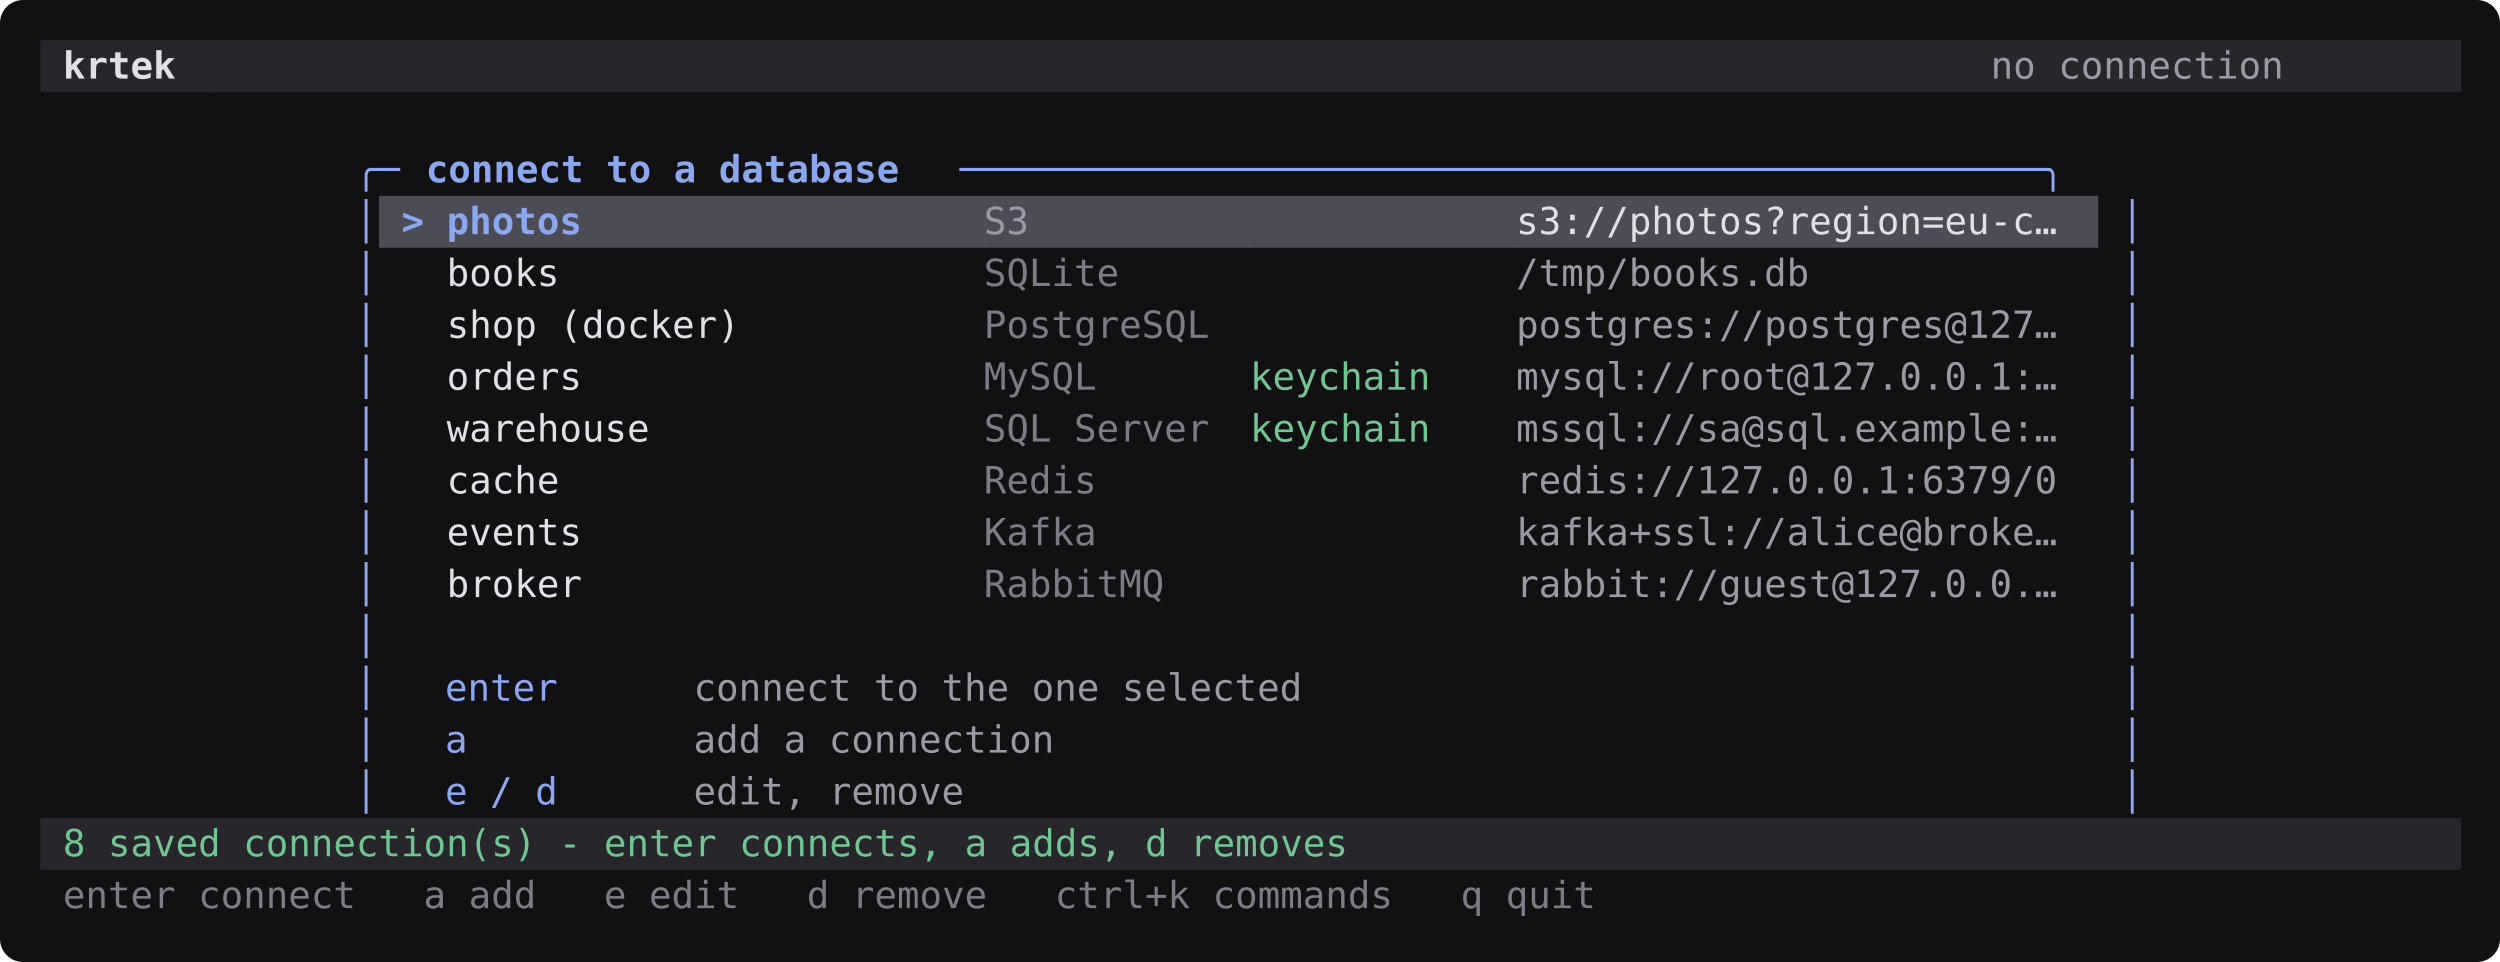
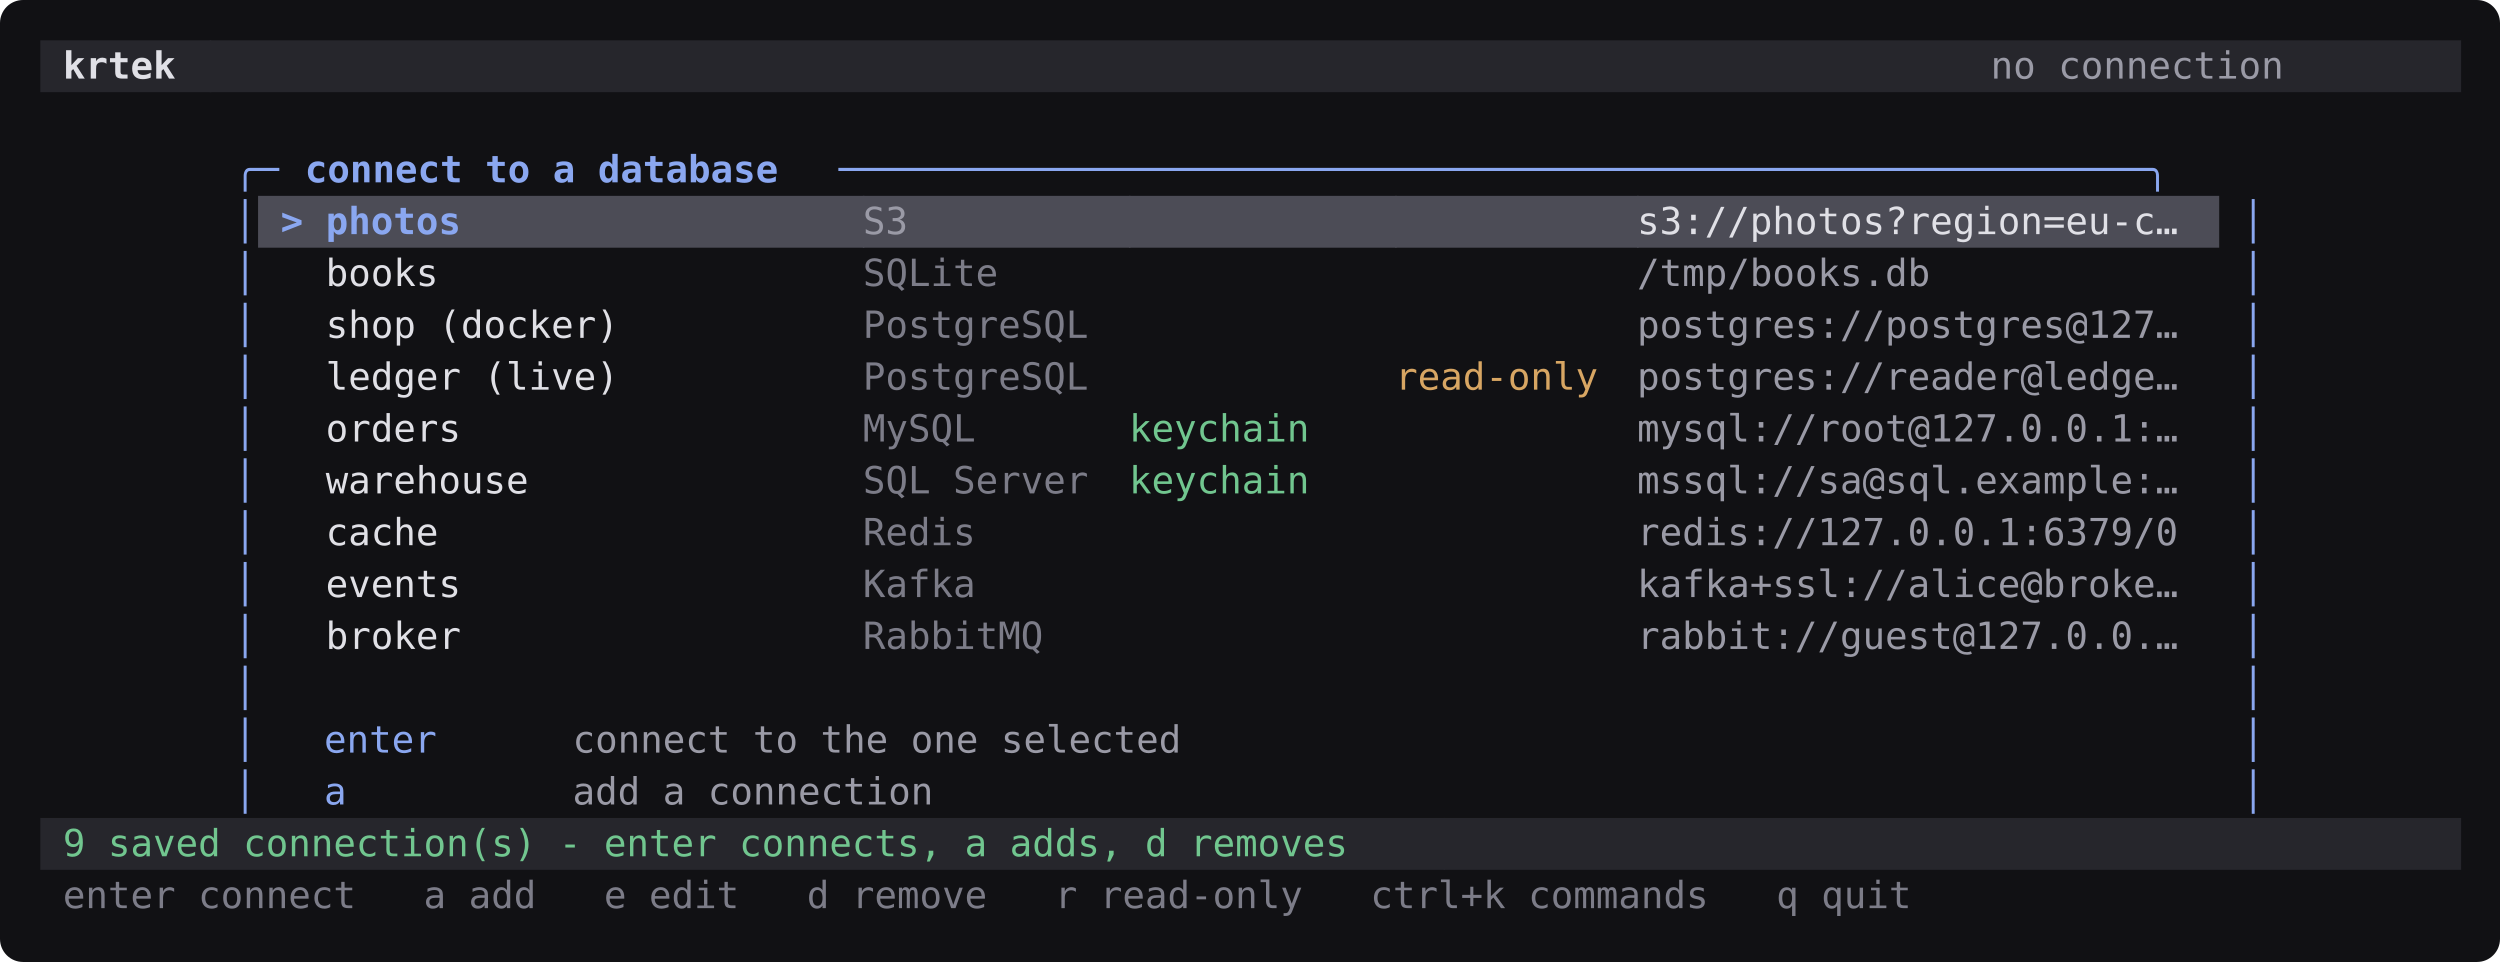
<svg xmlns="http://www.w3.org/2000/svg" width="868" height="334" viewBox="0 0 868 334" font-family="ui-monospace, SFMono-Regular, Menlo, Consolas, monospace" font-size="13.0">
  <rect width="100%" height="100%" rx="8" fill="#111114" />
  <rect x="14.0" y="14.0" width="59.3" height="18.0" fill="#26262c" />
  <rect x="72.8" y="14.0" width="781.7" height="18.0" fill="#26262c" />
-   <rect x="131.6" y="68.0" width="210.5" height="18.0" fill="#4c4c56" />
-   <rect x="341.6" y="68.0" width="92.9" height="18.0" fill="#4c4c56" />
-   <rect x="434.0" y="68.0" width="92.9" height="18.0" fill="#4c4c56" />
-   <rect x="526.4" y="68.0" width="202.1" height="18.0" fill="#4c4c56" />
+   <rect x="89.6" y="68.0" width="210.5" height="18.0" fill="#4c4c56" />
+   <rect x="299.6" y="68.0" width="92.9" height="18.0" fill="#4c4c56" />
+   <rect x="392.0" y="68.0" width="92.9" height="18.0" fill="#4c4c56" />
+   <rect x="484.4" y="68.0" width="84.5" height="18.0" fill="#4c4c56" />
+   <rect x="568.4" y="68.0" width="202.1" height="18.0" fill="#4c4c56" />
  <rect x="14.0" y="284.0" width="487.7" height="18.0" fill="#26262c" />
  <rect x="501.2" y="284.0" width="353.3" height="18.0" fill="#26262c" />
  <text x="14.0" y="27.3" fill="#e0e0e6" font-weight="600" xml:space="preserve" textLength="58.8" lengthAdjust="spacing"> krtek </text>
  <text x="72.8" y="27.3" fill="#9a9aa6" xml:space="preserve" textLength="781.2" lengthAdjust="spacing">                                                                               no connection </text>
-   <text x="123.2" y="63.3" fill="#8aa7f0" xml:space="preserve" textLength="16.8" lengthAdjust="spacing">╭─</text>
-   <text x="140.0" y="63.3" fill="#8aa7f0" font-weight="600" xml:space="preserve" textLength="193.2" lengthAdjust="spacing"> connect to a database </text>
-   <text x="333.2" y="63.3" fill="#8aa7f0" xml:space="preserve" textLength="411.6" lengthAdjust="spacing">────────────────────────────────────────────────╮</text>
-   <text x="123.2" y="81.3" fill="#8aa7f0" xml:space="preserve" textLength="8.4" lengthAdjust="spacing">│</text>
-   <text x="131.6" y="81.3" fill="#8aa7f0" font-weight="600" xml:space="preserve" textLength="210.0" lengthAdjust="spacing"> &gt; photos                </text>
-   <text x="341.6" y="81.3" fill="#9a9aa6" xml:space="preserve" textLength="92.4" lengthAdjust="spacing">S3         </text>
-   <text x="526.4" y="81.3" fill="#e0e0e6" xml:space="preserve" textLength="201.6" lengthAdjust="spacing">s3://photos?region=eu-c…</text>
-   <text x="736.4" y="81.3" fill="#8aa7f0" xml:space="preserve" textLength="8.4" lengthAdjust="spacing">│</text>
-   <text x="123.2" y="99.3" fill="#8aa7f0" xml:space="preserve" textLength="8.4" lengthAdjust="spacing">│</text>
-   <text x="131.6" y="99.3" fill="#e0e0e6" xml:space="preserve" textLength="210.0" lengthAdjust="spacing">   books                 </text>
-   <text x="341.6" y="99.3" fill="#7c7c88" xml:space="preserve" textLength="92.4" lengthAdjust="spacing">SQLite     </text>
-   <text x="526.4" y="99.3" fill="#9a9aa6" xml:space="preserve" textLength="109.2" lengthAdjust="spacing">/tmp/books.db</text>
-   <text x="736.4" y="99.3" fill="#8aa7f0" xml:space="preserve" textLength="8.4" lengthAdjust="spacing">│</text>
-   <text x="123.2" y="117.3" fill="#8aa7f0" xml:space="preserve" textLength="8.4" lengthAdjust="spacing">│</text>
-   <text x="131.6" y="117.3" fill="#e0e0e6" xml:space="preserve" textLength="210.0" lengthAdjust="spacing">   shop (docker)         </text>
-   <text x="341.6" y="117.3" fill="#7c7c88" xml:space="preserve" textLength="92.4" lengthAdjust="spacing">PostgreSQL </text>
-   <text x="526.4" y="117.3" fill="#9a9aa6" xml:space="preserve" textLength="201.6" lengthAdjust="spacing">postgres://postgres@127…</text>
-   <text x="736.4" y="117.3" fill="#8aa7f0" xml:space="preserve" textLength="8.4" lengthAdjust="spacing">│</text>
-   <text x="123.2" y="135.3" fill="#8aa7f0" xml:space="preserve" textLength="8.4" lengthAdjust="spacing">│</text>
-   <text x="131.6" y="135.3" fill="#e0e0e6" xml:space="preserve" textLength="210.0" lengthAdjust="spacing">   orders                </text>
-   <text x="341.6" y="135.3" fill="#7c7c88" xml:space="preserve" textLength="92.4" lengthAdjust="spacing">MySQL      </text>
-   <text x="434.0" y="135.3" fill="#71c68f" xml:space="preserve" textLength="92.4" lengthAdjust="spacing">keychain   </text>
-   <text x="526.4" y="135.3" fill="#9a9aa6" xml:space="preserve" textLength="201.6" lengthAdjust="spacing">mysql://root@127.0.0.1:…</text>
-   <text x="736.4" y="135.3" fill="#8aa7f0" xml:space="preserve" textLength="8.4" lengthAdjust="spacing">│</text>
-   <text x="123.2" y="153.3" fill="#8aa7f0" xml:space="preserve" textLength="8.4" lengthAdjust="spacing">│</text>
-   <text x="131.6" y="153.3" fill="#e0e0e6" xml:space="preserve" textLength="210.0" lengthAdjust="spacing">   warehouse             </text>
-   <text x="341.6" y="153.3" fill="#7c7c88" xml:space="preserve" textLength="92.4" lengthAdjust="spacing">SQL Server </text>
-   <text x="434.0" y="153.3" fill="#71c68f" xml:space="preserve" textLength="92.4" lengthAdjust="spacing">keychain   </text>
-   <text x="526.4" y="153.3" fill="#9a9aa6" xml:space="preserve" textLength="201.6" lengthAdjust="spacing">mssql://sa@sql.example:…</text>
-   <text x="736.4" y="153.3" fill="#8aa7f0" xml:space="preserve" textLength="8.4" lengthAdjust="spacing">│</text>
-   <text x="123.2" y="171.3" fill="#8aa7f0" xml:space="preserve" textLength="8.4" lengthAdjust="spacing">│</text>
-   <text x="131.6" y="171.3" fill="#e0e0e6" xml:space="preserve" textLength="210.0" lengthAdjust="spacing">   cache                 </text>
-   <text x="341.6" y="171.3" fill="#7c7c88" xml:space="preserve" textLength="92.4" lengthAdjust="spacing">Redis      </text>
-   <text x="526.4" y="171.3" fill="#9a9aa6" xml:space="preserve" textLength="201.6" lengthAdjust="spacing">redis://127.0.0.1:6379/0</text>
-   <text x="736.4" y="171.3" fill="#8aa7f0" xml:space="preserve" textLength="8.4" lengthAdjust="spacing">│</text>
-   <text x="123.2" y="189.3" fill="#8aa7f0" xml:space="preserve" textLength="8.4" lengthAdjust="spacing">│</text>
-   <text x="131.6" y="189.3" fill="#e0e0e6" xml:space="preserve" textLength="210.0" lengthAdjust="spacing">   events                </text>
-   <text x="341.6" y="189.3" fill="#7c7c88" xml:space="preserve" textLength="92.4" lengthAdjust="spacing">Kafka      </text>
-   <text x="526.4" y="189.3" fill="#9a9aa6" xml:space="preserve" textLength="201.6" lengthAdjust="spacing">kafka+ssl://alice@broke…</text>
-   <text x="736.4" y="189.3" fill="#8aa7f0" xml:space="preserve" textLength="8.4" lengthAdjust="spacing">│</text>
-   <text x="123.2" y="207.3" fill="#8aa7f0" xml:space="preserve" textLength="8.4" lengthAdjust="spacing">│</text>
-   <text x="131.6" y="207.3" fill="#e0e0e6" xml:space="preserve" textLength="210.0" lengthAdjust="spacing">   broker                </text>
-   <text x="341.6" y="207.3" fill="#7c7c88" xml:space="preserve" textLength="92.4" lengthAdjust="spacing">RabbitMQ   </text>
-   <text x="526.4" y="207.3" fill="#9a9aa6" xml:space="preserve" textLength="201.6" lengthAdjust="spacing">rabbit://guest@127.0.0.…</text>
-   <text x="736.4" y="207.3" fill="#8aa7f0" xml:space="preserve" textLength="8.4" lengthAdjust="spacing">│</text>
-   <text x="123.2" y="225.3" fill="#8aa7f0" xml:space="preserve" textLength="8.4" lengthAdjust="spacing">│</text>
-   <text x="736.4" y="225.3" fill="#8aa7f0" xml:space="preserve" textLength="8.4" lengthAdjust="spacing">│</text>
-   <text x="123.2" y="243.3" fill="#8aa7f0" xml:space="preserve" textLength="117.6" lengthAdjust="spacing">│   enter     </text>
-   <text x="240.8" y="243.3" fill="#9a9aa6" xml:space="preserve" textLength="495.6" lengthAdjust="spacing">connect to the one selected                                </text>
-   <text x="736.4" y="243.3" fill="#8aa7f0" xml:space="preserve" textLength="8.4" lengthAdjust="spacing">│</text>
-   <text x="123.2" y="261.3" fill="#8aa7f0" xml:space="preserve" textLength="117.6" lengthAdjust="spacing">│   a         </text>
-   <text x="240.8" y="261.3" fill="#9a9aa6" xml:space="preserve" textLength="495.6" lengthAdjust="spacing">add a connection                                           </text>
-   <text x="736.4" y="261.3" fill="#8aa7f0" xml:space="preserve" textLength="8.4" lengthAdjust="spacing">│</text>
-   <text x="123.2" y="279.3" fill="#8aa7f0" xml:space="preserve" textLength="117.6" lengthAdjust="spacing">│   e / d     </text>
-   <text x="240.8" y="279.3" fill="#9a9aa6" xml:space="preserve" textLength="495.6" lengthAdjust="spacing">edit, remove                                               </text>
-   <text x="736.4" y="279.3" fill="#8aa7f0" xml:space="preserve" textLength="8.4" lengthAdjust="spacing">│</text>
-   <text x="14.0" y="297.3" fill="#71c68f" xml:space="preserve" textLength="487.2" lengthAdjust="spacing"> 8 saved connection(s) - enter connects, a adds, d removes</text>
-   <text x="14.0" y="315.3" fill="#7c7c88" xml:space="preserve" textLength="840.0" lengthAdjust="spacing"> enter connect   a add   e edit   d remove   ctrl+k commands   q quit                               </text>
+   <text x="81.2" y="63.3" fill="#8aa7f0" xml:space="preserve" textLength="16.8" lengthAdjust="spacing">╭─</text>
+   <text x="98.0" y="63.3" fill="#8aa7f0" font-weight="600" xml:space="preserve" textLength="193.2" lengthAdjust="spacing"> connect to a database </text>
+   <text x="291.2" y="63.3" fill="#8aa7f0" xml:space="preserve" textLength="495.6" lengthAdjust="spacing">──────────────────────────────────────────────────────────╮</text>
+   <text x="81.2" y="81.3" fill="#8aa7f0" xml:space="preserve" textLength="8.4" lengthAdjust="spacing">│</text>
+   <text x="89.6" y="81.3" fill="#8aa7f0" font-weight="600" xml:space="preserve" textLength="210.0" lengthAdjust="spacing"> &gt; photos                </text>
+   <text x="299.6" y="81.3" fill="#9a9aa6" xml:space="preserve" textLength="92.4" lengthAdjust="spacing">S3         </text>
+   <text x="568.4" y="81.3" fill="#e0e0e6" xml:space="preserve" textLength="201.6" lengthAdjust="spacing">s3://photos?region=eu-c…</text>
+   <text x="778.4" y="81.3" fill="#8aa7f0" xml:space="preserve" textLength="8.4" lengthAdjust="spacing">│</text>
+   <text x="81.2" y="99.3" fill="#8aa7f0" xml:space="preserve" textLength="8.4" lengthAdjust="spacing">│</text>
+   <text x="89.6" y="99.3" fill="#e0e0e6" xml:space="preserve" textLength="210.0" lengthAdjust="spacing">   books                 </text>
+   <text x="299.6" y="99.3" fill="#7c7c88" xml:space="preserve" textLength="92.4" lengthAdjust="spacing">SQLite     </text>
+   <text x="568.4" y="99.3" fill="#9a9aa6" xml:space="preserve" textLength="109.2" lengthAdjust="spacing">/tmp/books.db</text>
+   <text x="778.4" y="99.3" fill="#8aa7f0" xml:space="preserve" textLength="8.4" lengthAdjust="spacing">│</text>
+   <text x="81.2" y="117.3" fill="#8aa7f0" xml:space="preserve" textLength="8.4" lengthAdjust="spacing">│</text>
+   <text x="89.6" y="117.3" fill="#e0e0e6" xml:space="preserve" textLength="210.0" lengthAdjust="spacing">   shop (docker)         </text>
+   <text x="299.6" y="117.3" fill="#7c7c88" xml:space="preserve" textLength="92.4" lengthAdjust="spacing">PostgreSQL </text>
+   <text x="568.4" y="117.3" fill="#9a9aa6" xml:space="preserve" textLength="201.6" lengthAdjust="spacing">postgres://postgres@127…</text>
+   <text x="778.4" y="117.3" fill="#8aa7f0" xml:space="preserve" textLength="8.4" lengthAdjust="spacing">│</text>
+   <text x="81.2" y="135.3" fill="#8aa7f0" xml:space="preserve" textLength="8.4" lengthAdjust="spacing">│</text>
+   <text x="89.6" y="135.3" fill="#e0e0e6" xml:space="preserve" textLength="210.0" lengthAdjust="spacing">   ledger (live)         </text>
+   <text x="299.6" y="135.3" fill="#7c7c88" xml:space="preserve" textLength="92.4" lengthAdjust="spacing">PostgreSQL </text>
+   <text x="484.4" y="135.3" fill="#d8a663" xml:space="preserve" textLength="84.0" lengthAdjust="spacing">read-only </text>
+   <text x="568.4" y="135.3" fill="#9a9aa6" xml:space="preserve" textLength="201.6" lengthAdjust="spacing">postgres://reader@ledge…</text>
+   <text x="778.4" y="135.3" fill="#8aa7f0" xml:space="preserve" textLength="8.4" lengthAdjust="spacing">│</text>
+   <text x="81.2" y="153.3" fill="#8aa7f0" xml:space="preserve" textLength="8.4" lengthAdjust="spacing">│</text>
+   <text x="89.6" y="153.3" fill="#e0e0e6" xml:space="preserve" textLength="210.0" lengthAdjust="spacing">   orders                </text>
+   <text x="299.6" y="153.3" fill="#7c7c88" xml:space="preserve" textLength="92.4" lengthAdjust="spacing">MySQL      </text>
+   <text x="392.0" y="153.3" fill="#71c68f" xml:space="preserve" textLength="92.4" lengthAdjust="spacing">keychain   </text>
+   <text x="568.4" y="153.3" fill="#9a9aa6" xml:space="preserve" textLength="201.6" lengthAdjust="spacing">mysql://root@127.0.0.1:…</text>
+   <text x="778.4" y="153.3" fill="#8aa7f0" xml:space="preserve" textLength="8.4" lengthAdjust="spacing">│</text>
+   <text x="81.2" y="171.3" fill="#8aa7f0" xml:space="preserve" textLength="8.4" lengthAdjust="spacing">│</text>
+   <text x="89.6" y="171.3" fill="#e0e0e6" xml:space="preserve" textLength="210.0" lengthAdjust="spacing">   warehouse             </text>
+   <text x="299.6" y="171.3" fill="#7c7c88" xml:space="preserve" textLength="92.4" lengthAdjust="spacing">SQL Server </text>
+   <text x="392.0" y="171.3" fill="#71c68f" xml:space="preserve" textLength="92.4" lengthAdjust="spacing">keychain   </text>
+   <text x="568.4" y="171.3" fill="#9a9aa6" xml:space="preserve" textLength="201.6" lengthAdjust="spacing">mssql://sa@sql.example:…</text>
+   <text x="778.4" y="171.3" fill="#8aa7f0" xml:space="preserve" textLength="8.4" lengthAdjust="spacing">│</text>
+   <text x="81.2" y="189.3" fill="#8aa7f0" xml:space="preserve" textLength="8.4" lengthAdjust="spacing">│</text>
+   <text x="89.6" y="189.3" fill="#e0e0e6" xml:space="preserve" textLength="210.0" lengthAdjust="spacing">   cache                 </text>
+   <text x="299.6" y="189.3" fill="#7c7c88" xml:space="preserve" textLength="92.4" lengthAdjust="spacing">Redis      </text>
+   <text x="568.4" y="189.3" fill="#9a9aa6" xml:space="preserve" textLength="201.6" lengthAdjust="spacing">redis://127.0.0.1:6379/0</text>
+   <text x="778.4" y="189.3" fill="#8aa7f0" xml:space="preserve" textLength="8.4" lengthAdjust="spacing">│</text>
+   <text x="81.2" y="207.3" fill="#8aa7f0" xml:space="preserve" textLength="8.4" lengthAdjust="spacing">│</text>
+   <text x="89.6" y="207.3" fill="#e0e0e6" xml:space="preserve" textLength="210.0" lengthAdjust="spacing">   events                </text>
+   <text x="299.6" y="207.3" fill="#7c7c88" xml:space="preserve" textLength="92.4" lengthAdjust="spacing">Kafka      </text>
+   <text x="568.4" y="207.3" fill="#9a9aa6" xml:space="preserve" textLength="201.6" lengthAdjust="spacing">kafka+ssl://alice@broke…</text>
+   <text x="778.4" y="207.3" fill="#8aa7f0" xml:space="preserve" textLength="8.4" lengthAdjust="spacing">│</text>
+   <text x="81.2" y="225.3" fill="#8aa7f0" xml:space="preserve" textLength="8.4" lengthAdjust="spacing">│</text>
+   <text x="89.6" y="225.3" fill="#e0e0e6" xml:space="preserve" textLength="210.0" lengthAdjust="spacing">   broker                </text>
+   <text x="299.6" y="225.3" fill="#7c7c88" xml:space="preserve" textLength="92.4" lengthAdjust="spacing">RabbitMQ   </text>
+   <text x="568.4" y="225.3" fill="#9a9aa6" xml:space="preserve" textLength="201.6" lengthAdjust="spacing">rabbit://guest@127.0.0.…</text>
+   <text x="778.4" y="225.3" fill="#8aa7f0" xml:space="preserve" textLength="8.4" lengthAdjust="spacing">│</text>
+   <text x="81.2" y="243.3" fill="#8aa7f0" xml:space="preserve" textLength="8.4" lengthAdjust="spacing">│</text>
+   <text x="778.4" y="243.3" fill="#8aa7f0" xml:space="preserve" textLength="8.4" lengthAdjust="spacing">│</text>
+   <text x="81.2" y="261.3" fill="#8aa7f0" xml:space="preserve" textLength="117.6" lengthAdjust="spacing">│   enter     </text>
+   <text x="198.8" y="261.3" fill="#9a9aa6" xml:space="preserve" textLength="579.6" lengthAdjust="spacing">connect to the one selected                                          </text>
+   <text x="778.4" y="261.3" fill="#8aa7f0" xml:space="preserve" textLength="8.4" lengthAdjust="spacing">│</text>
+   <text x="81.2" y="279.3" fill="#8aa7f0" xml:space="preserve" textLength="117.6" lengthAdjust="spacing">│   a         </text>
+   <text x="198.8" y="279.3" fill="#9a9aa6" xml:space="preserve" textLength="579.6" lengthAdjust="spacing">add a connection                                                     </text>
+   <text x="778.4" y="279.3" fill="#8aa7f0" xml:space="preserve" textLength="8.4" lengthAdjust="spacing">│</text>
+   <text x="14.0" y="297.3" fill="#71c68f" xml:space="preserve" textLength="487.2" lengthAdjust="spacing"> 9 saved connection(s) - enter connects, a adds, d removes</text>
+   <text x="14.0" y="315.3" fill="#7c7c88" xml:space="preserve" textLength="840.0" lengthAdjust="spacing"> enter connect   a add   e edit   d remove   r read-only   ctrl+k commands   q quit                 </text>
</svg>
